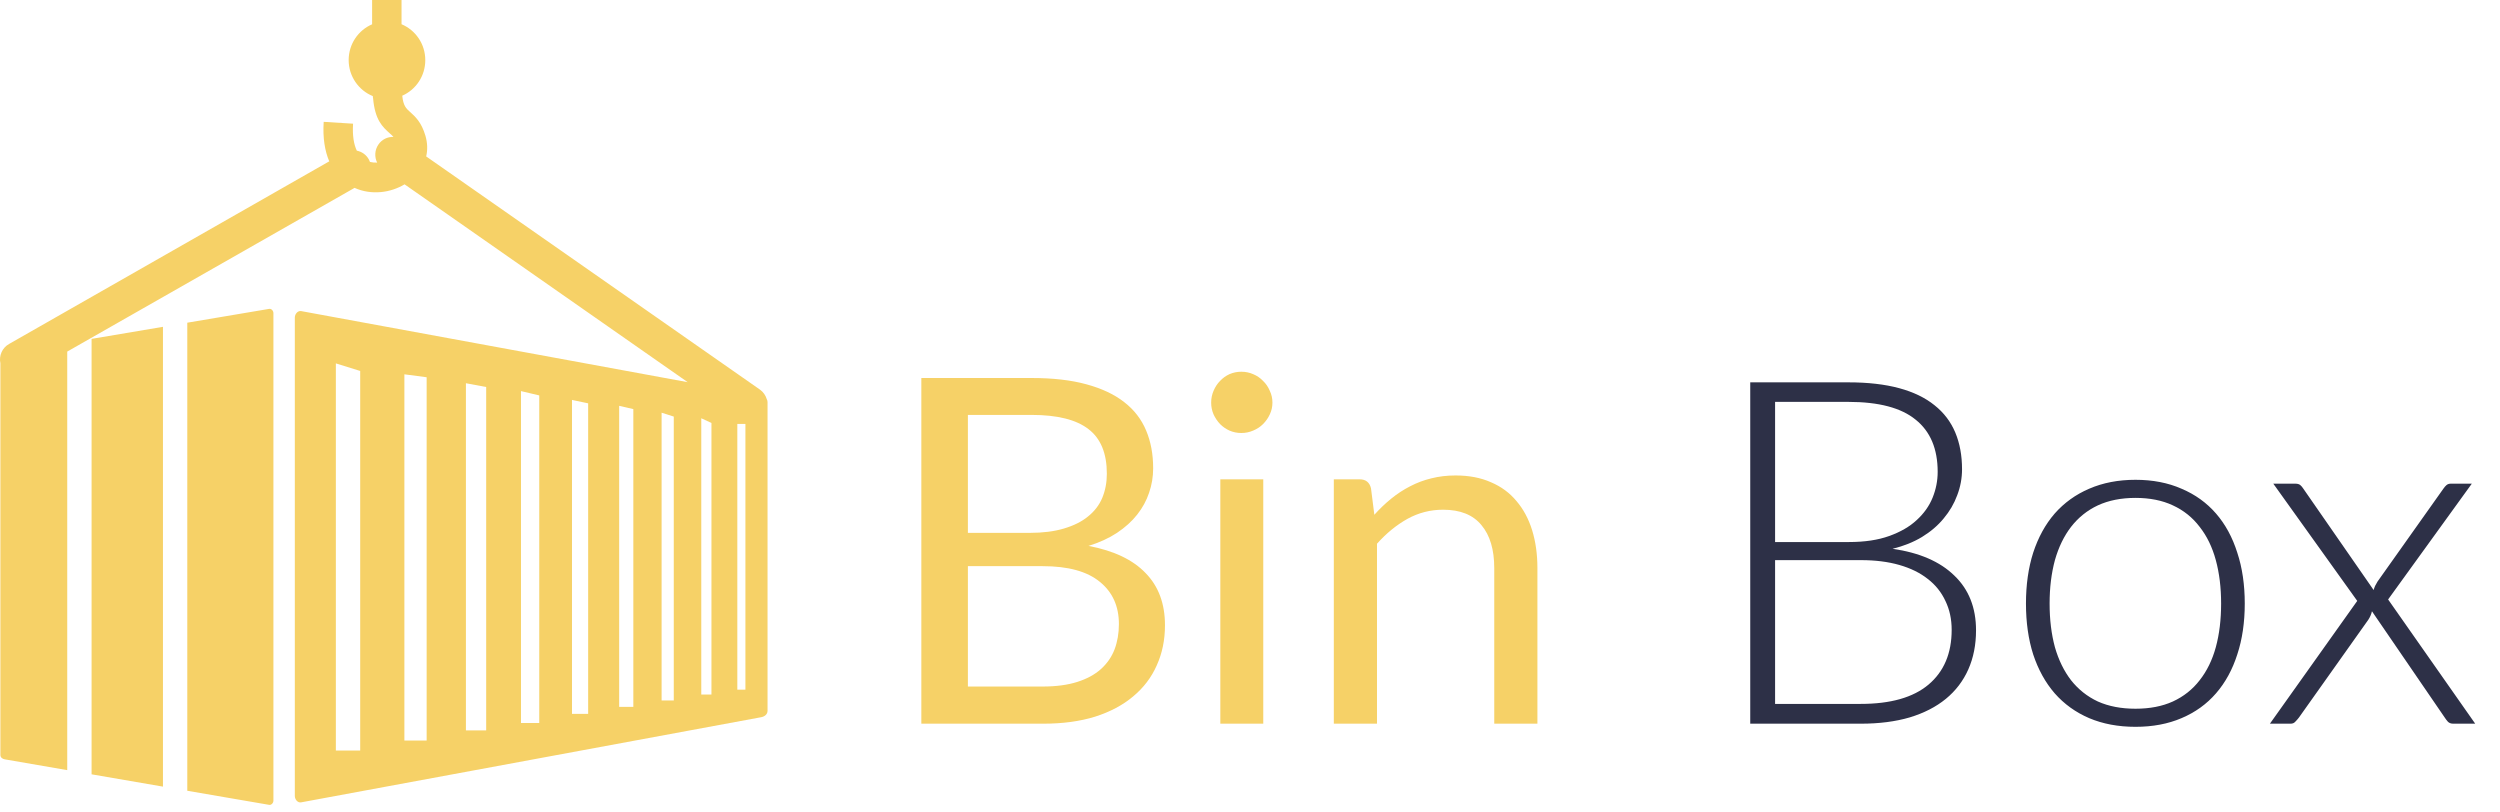
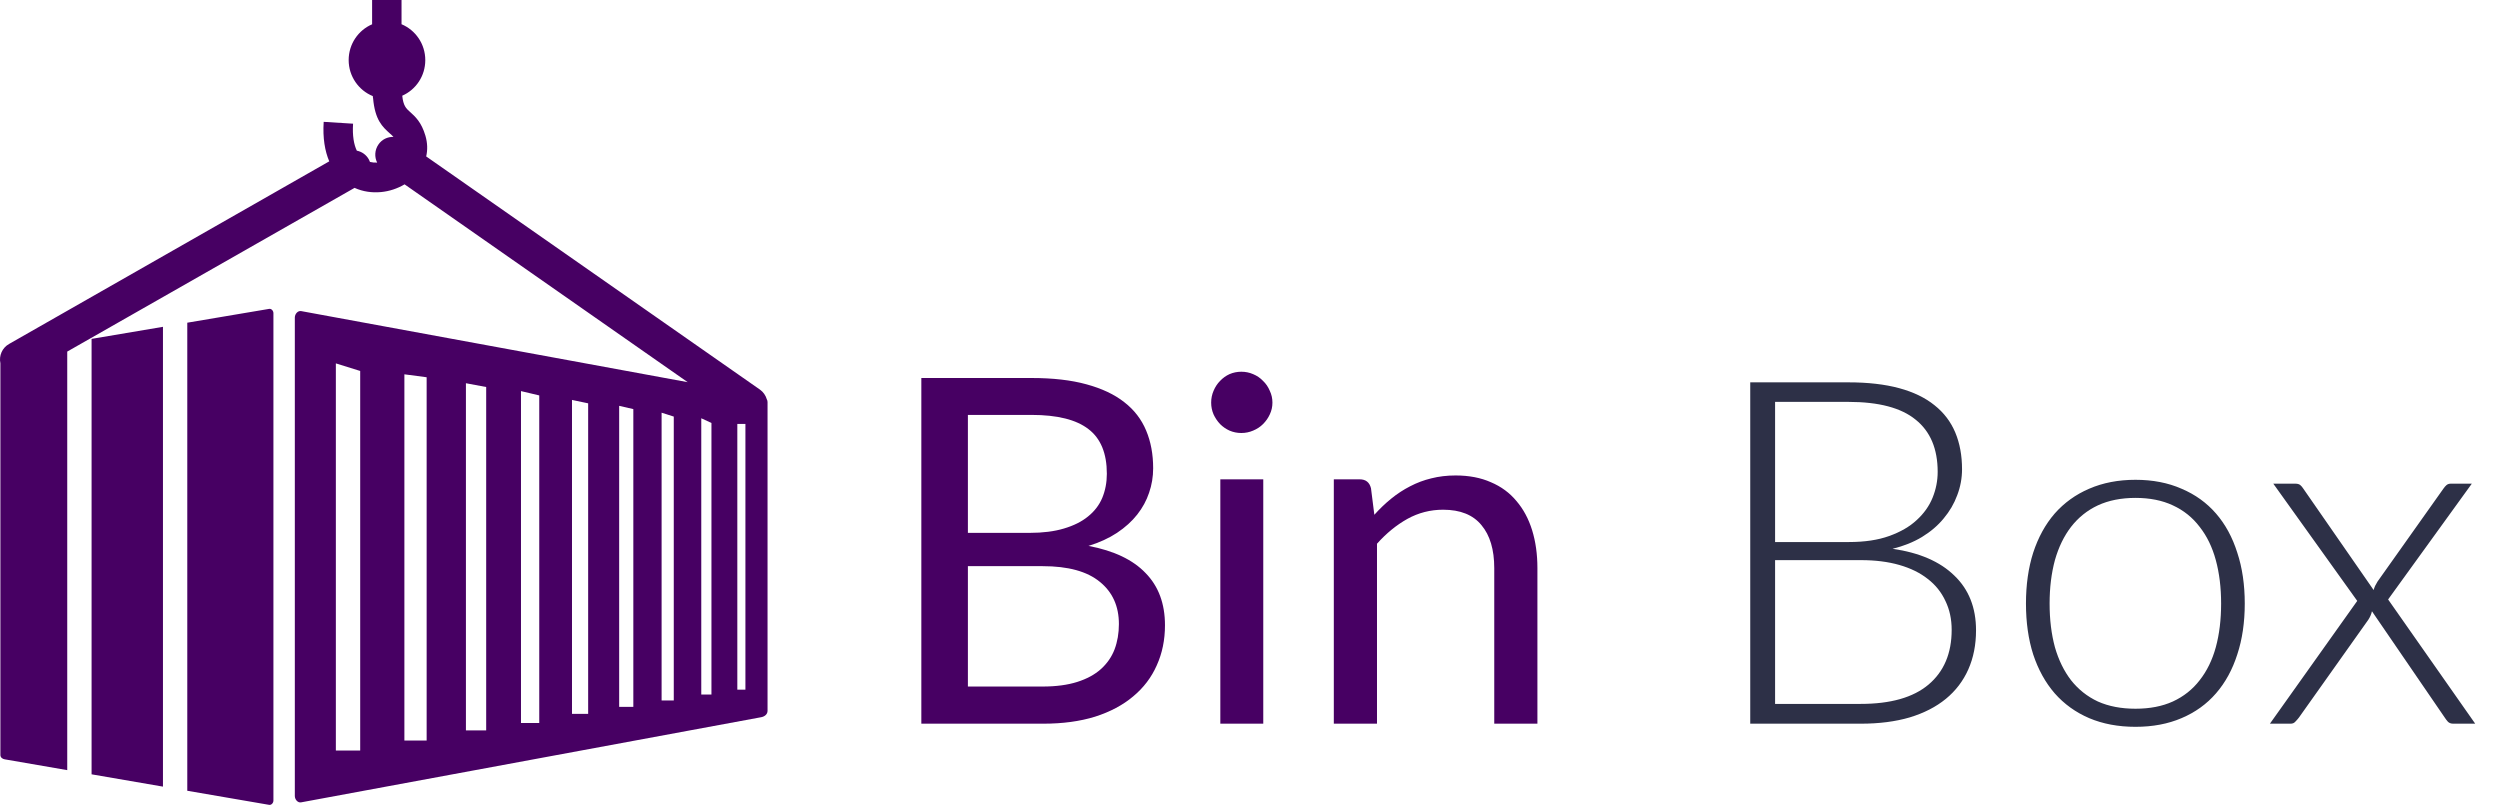
<svg xmlns="http://www.w3.org/2000/svg" width="114" height="37" viewBox="0 0 114 37" fill="none">
-   <path d="M47.546 31.306C48.155 31.306 48.679 31.236 49.119 31.097C49.559 30.958 49.918 30.763 50.197 30.514C50.483 30.257 50.692 29.957 50.824 29.612C50.956 29.26 51.022 28.875 51.022 28.457C51.022 27.643 50.732 27.001 50.153 26.532C49.574 26.055 48.705 25.817 47.546 25.817H44.136V31.306H47.546ZM44.136 18.92V24.299H46.952C47.553 24.299 48.074 24.233 48.514 24.101C48.961 23.969 49.328 23.786 49.614 23.551C49.907 23.316 50.124 23.034 50.263 22.704C50.402 22.367 50.472 22 50.472 21.604C50.472 20.673 50.193 19.994 49.636 19.569C49.079 19.136 48.213 18.92 47.04 18.92H44.136ZM47.04 17.237C48.008 17.237 48.84 17.332 49.537 17.523C50.241 17.714 50.817 17.985 51.264 18.337C51.719 18.689 52.052 19.122 52.265 19.635C52.478 20.141 52.584 20.713 52.584 21.351C52.584 21.74 52.522 22.114 52.397 22.473C52.28 22.825 52.1 23.155 51.858 23.463C51.616 23.771 51.308 24.05 50.934 24.299C50.567 24.541 50.135 24.739 49.636 24.893C50.795 25.113 51.664 25.527 52.243 26.136C52.83 26.737 53.123 27.529 53.123 28.512C53.123 29.179 52.998 29.788 52.749 30.338C52.507 30.888 52.148 31.361 51.671 31.757C51.202 32.153 50.622 32.461 49.933 32.681C49.244 32.894 48.459 33 47.579 33H42.013V17.237H47.04ZM57.605 21.857V33H55.647V21.857H57.605ZM58.023 18.359C58.023 18.55 57.983 18.729 57.902 18.898C57.829 19.059 57.726 19.206 57.594 19.338C57.47 19.463 57.319 19.562 57.143 19.635C56.975 19.708 56.795 19.745 56.604 19.745C56.414 19.745 56.234 19.708 56.065 19.635C55.904 19.562 55.761 19.463 55.636 19.338C55.512 19.206 55.413 19.059 55.339 18.898C55.266 18.729 55.229 18.55 55.229 18.359C55.229 18.168 55.266 17.989 55.339 17.82C55.413 17.644 55.512 17.494 55.636 17.369C55.761 17.237 55.904 17.134 56.065 17.061C56.234 16.988 56.414 16.951 56.604 16.951C56.795 16.951 56.975 16.988 57.143 17.061C57.319 17.134 57.47 17.237 57.594 17.369C57.726 17.494 57.829 17.644 57.902 17.82C57.983 17.989 58.023 18.168 58.023 18.359ZM62.67 23.474C62.913 23.203 63.169 22.957 63.441 22.737C63.712 22.517 63.998 22.33 64.299 22.176C64.606 22.015 64.929 21.894 65.266 21.813C65.611 21.725 65.981 21.681 66.377 21.681C66.986 21.681 67.522 21.784 67.984 21.989C68.453 22.187 68.841 22.473 69.15 22.847C69.465 23.214 69.703 23.657 69.865 24.178C70.026 24.699 70.106 25.274 70.106 25.905V33H68.138V25.905C68.138 25.062 67.943 24.409 67.555 23.947C67.173 23.478 66.59 23.243 65.805 23.243C65.226 23.243 64.683 23.382 64.177 23.661C63.679 23.94 63.217 24.317 62.791 24.794V33H60.822V21.857H61.999C62.278 21.857 62.45 21.993 62.517 22.264L62.67 23.474Z" fill="#F6D167" />
+   <path d="M47.546 31.306C48.155 31.306 48.679 31.236 49.119 31.097C49.559 30.958 49.918 30.763 50.197 30.514C50.483 30.257 50.692 29.957 50.824 29.612C50.956 29.26 51.022 28.875 51.022 28.457C51.022 27.643 50.732 27.001 50.153 26.532C49.574 26.055 48.705 25.817 47.546 25.817H44.136V31.306H47.546ZM44.136 18.92V24.299H46.952C47.553 24.299 48.074 24.233 48.514 24.101C48.961 23.969 49.328 23.786 49.614 23.551C49.907 23.316 50.124 23.034 50.263 22.704C50.402 22.367 50.472 22 50.472 21.604C50.472 20.673 50.193 19.994 49.636 19.569C49.079 19.136 48.213 18.92 47.04 18.92H44.136ZM47.04 17.237C48.008 17.237 48.84 17.332 49.537 17.523C50.241 17.714 50.817 17.985 51.264 18.337C51.719 18.689 52.052 19.122 52.265 19.635C52.478 20.141 52.584 20.713 52.584 21.351C52.584 21.74 52.522 22.114 52.397 22.473C52.28 22.825 52.1 23.155 51.858 23.463C51.616 23.771 51.308 24.05 50.934 24.299C50.567 24.541 50.135 24.739 49.636 24.893C50.795 25.113 51.664 25.527 52.243 26.136C52.83 26.737 53.123 27.529 53.123 28.512C53.123 29.179 52.998 29.788 52.749 30.338C52.507 30.888 52.148 31.361 51.671 31.757C51.202 32.153 50.622 32.461 49.933 32.681C49.244 32.894 48.459 33 47.579 33H42.013V17.237H47.04ZM57.605 21.857V33H55.647V21.857H57.605ZM58.023 18.359C58.023 18.55 57.983 18.729 57.902 18.898C57.829 19.059 57.726 19.206 57.594 19.338C57.47 19.463 57.319 19.562 57.143 19.635C56.975 19.708 56.795 19.745 56.604 19.745C56.414 19.745 56.234 19.708 56.065 19.635C55.904 19.562 55.761 19.463 55.636 19.338C55.512 19.206 55.413 19.059 55.339 18.898C55.266 18.729 55.229 18.55 55.229 18.359C55.229 18.168 55.266 17.989 55.339 17.82C55.413 17.644 55.512 17.494 55.636 17.369C55.761 17.237 55.904 17.134 56.065 17.061C56.234 16.988 56.414 16.951 56.604 16.951C56.795 16.951 56.975 16.988 57.143 17.061C57.319 17.134 57.47 17.237 57.594 17.369C57.726 17.494 57.829 17.644 57.902 17.82C57.983 17.989 58.023 18.168 58.023 18.359ZM62.67 23.474C62.913 23.203 63.169 22.957 63.441 22.737C63.712 22.517 63.998 22.33 64.299 22.176C64.606 22.015 64.929 21.894 65.266 21.813C65.611 21.725 65.981 21.681 66.377 21.681C66.986 21.681 67.522 21.784 67.984 21.989C68.453 22.187 68.841 22.473 69.15 22.847C69.465 23.214 69.703 23.657 69.865 24.178C70.026 24.699 70.106 25.274 70.106 25.905V33H68.138V25.905C68.138 25.062 67.943 24.409 67.555 23.947C67.173 23.478 66.59 23.243 65.805 23.243C65.226 23.243 64.683 23.382 64.177 23.661C63.679 23.94 63.217 24.317 62.791 24.794V33H60.822V21.857H61.999C62.278 21.857 62.45 21.993 62.517 22.264L62.67 23.474Z" fill="#470063" />
  <path d="M84.849 32.098C86.213 32.098 87.243 31.805 87.94 31.218C88.644 30.624 88.996 29.792 88.996 28.721C88.996 28.23 88.9 27.79 88.71 27.401C88.526 27.005 88.259 26.671 87.907 26.4C87.555 26.121 87.122 25.909 86.609 25.762C86.095 25.615 85.512 25.542 84.86 25.542H80.944V32.098H84.849ZM80.944 18.326V24.717H84.31C85.028 24.717 85.641 24.625 86.147 24.442C86.66 24.259 87.078 24.017 87.401 23.716C87.731 23.415 87.973 23.074 88.127 22.693C88.281 22.312 88.358 21.919 88.358 21.516C88.358 20.467 88.024 19.675 87.357 19.14C86.697 18.597 85.674 18.326 84.288 18.326H80.944ZM84.288 17.435C85.175 17.435 85.945 17.523 86.598 17.699C87.25 17.875 87.789 18.135 88.215 18.48C88.64 18.817 88.955 19.232 89.161 19.723C89.366 20.214 89.469 20.772 89.469 21.395C89.469 21.806 89.395 22.202 89.249 22.583C89.109 22.964 88.904 23.316 88.633 23.639C88.369 23.962 88.039 24.244 87.643 24.486C87.254 24.721 86.807 24.9 86.301 25.025C87.525 25.201 88.464 25.608 89.117 26.246C89.777 26.877 90.107 27.709 90.107 28.743C90.107 29.403 89.989 29.997 89.755 30.525C89.52 31.053 89.179 31.5 88.732 31.867C88.284 32.234 87.734 32.516 87.082 32.714C86.429 32.905 85.688 33 84.86 33H79.811V17.435H84.288ZM97.378 21.879C98.163 21.879 98.863 22.015 99.479 22.286C100.103 22.55 100.627 22.928 101.052 23.419C101.478 23.91 101.8 24.504 102.02 25.201C102.248 25.89 102.361 26.664 102.361 27.522C102.361 28.38 102.248 29.154 102.02 29.843C101.8 30.532 101.478 31.123 101.052 31.614C100.627 32.105 100.103 32.483 99.479 32.747C98.863 33.011 98.163 33.143 97.378 33.143C96.594 33.143 95.89 33.011 95.266 32.747C94.65 32.483 94.126 32.105 93.693 31.614C93.268 31.123 92.942 30.532 92.714 29.843C92.494 29.154 92.384 28.38 92.384 27.522C92.384 26.664 92.494 25.89 92.714 25.201C92.942 24.504 93.268 23.91 93.693 23.419C94.126 22.928 94.65 22.55 95.266 22.286C95.89 22.015 96.594 21.879 97.378 21.879ZM97.378 32.318C98.031 32.318 98.599 32.208 99.083 31.988C99.575 31.761 99.982 31.438 100.304 31.02C100.634 30.602 100.88 30.1 101.041 29.513C101.203 28.919 101.283 28.255 101.283 27.522C101.283 26.796 101.203 26.136 101.041 25.542C100.88 24.948 100.634 24.442 100.304 24.024C99.982 23.599 99.575 23.272 99.083 23.045C98.599 22.818 98.031 22.704 97.378 22.704C96.726 22.704 96.154 22.818 95.662 23.045C95.178 23.272 94.771 23.599 94.441 24.024C94.119 24.442 93.873 24.948 93.704 25.542C93.543 26.136 93.462 26.796 93.462 27.522C93.462 28.255 93.543 28.919 93.704 29.513C93.873 30.1 94.119 30.602 94.441 31.02C94.771 31.438 95.178 31.761 95.662 31.988C96.154 32.208 96.726 32.318 97.378 32.318ZM112.869 33H111.868C111.765 33 111.685 32.971 111.626 32.912C111.567 32.846 111.52 32.784 111.483 32.725L108.161 27.874C108.132 28.006 108.077 28.134 107.996 28.259L104.828 32.725C104.777 32.791 104.722 32.853 104.663 32.912C104.612 32.971 104.542 33 104.454 33H103.508L107.49 27.401L103.662 22.055H104.663C104.766 22.055 104.843 22.077 104.894 22.121C104.945 22.165 104.989 22.216 105.026 22.275L108.238 26.906C108.253 26.847 108.275 26.785 108.304 26.719C108.341 26.653 108.377 26.587 108.414 26.521L111.417 22.286C111.461 22.22 111.509 22.165 111.56 22.121C111.611 22.077 111.677 22.055 111.758 22.055H112.715L108.898 27.335L112.869 33Z" fill="#2D3047" />
-   <path fill-rule="evenodd" clip-rule="evenodd" d="M13.734 14.186L31.359 17.427L18.449 8.406C18.127 8.597 17.756 8.723 17.375 8.758C16.971 8.797 16.552 8.741 16.168 8.567L3.066 16.032V35.118L0.213 34.625C0.107 34.607 0.018 34.535 0.018 34.428V16.564C-0.056 16.224 0.098 15.859 0.417 15.683L15.014 7.357C14.814 6.888 14.713 6.294 14.76 5.556L16.1 5.64C16.065 6.189 16.136 6.59 16.271 6.871C16.498 6.915 16.705 7.056 16.823 7.277C16.841 7.313 16.858 7.349 16.87 7.384C16.977 7.411 17.089 7.42 17.198 7.414C17.071 7.16 17.083 6.844 17.254 6.593C17.413 6.357 17.676 6.234 17.941 6.243C17.894 6.186 17.841 6.142 17.791 6.097C17.44 5.783 17.1 5.479 17.012 4.475L17.009 4.472L17 4.382C16.357 4.122 15.899 3.483 15.899 2.739C15.899 2.007 16.339 1.377 16.968 1.108V0H18.31V1.105C18.945 1.371 19.393 2.001 19.393 2.742C19.393 3.468 18.962 4.092 18.343 4.364C18.387 4.824 18.529 4.953 18.676 5.084C18.942 5.323 19.216 5.568 19.399 6.189C19.497 6.524 19.502 6.844 19.434 7.133L34.652 17.765C34.808 17.875 34.914 18.031 34.965 18.204C34.988 18.243 35 18.288 35 18.335V32.414C35 32.572 34.867 32.674 34.714 32.704L13.731 36.587C13.577 36.617 13.444 36.456 13.444 36.297V14.476C13.447 14.318 13.577 14.159 13.734 14.186ZM4.176 15.453L7.431 14.903V35.87L4.176 35.309V15.453ZM8.54 14.715L12.273 14.085C12.379 14.067 12.468 14.174 12.468 14.282V36.504C12.468 36.611 12.379 36.719 12.273 36.701L8.54 36.059V14.79V14.715ZM33.991 19.33V31.449H33.622V19.33H33.991ZM16.425 16.916V34.224H15.315V16.57L16.425 16.916ZM19.455 17.203V33.767H18.44V17.069L19.455 17.203ZM22.17 17.648V33.307H21.246V17.475L22.17 17.648ZM24.59 18.031V32.97H23.757V17.834L24.59 18.031ZM26.82 18.392V32.552H26.083V18.237L26.82 18.392ZM28.88 18.655V32.232H28.234V18.506L28.88 18.655ZM30.724 18.996V31.942H30.169V18.819L30.724 18.996ZM32.442 19.288V31.67H31.978V19.073L32.442 19.288Z" fill="#F6D167" />
+   <path fill-rule="evenodd" clip-rule="evenodd" d="M13.734 14.186L31.359 17.427L18.449 8.406C18.127 8.597 17.756 8.723 17.375 8.758C16.971 8.797 16.552 8.741 16.168 8.567L3.066 16.032V35.118L0.213 34.625C0.107 34.607 0.018 34.535 0.018 34.428V16.564C-0.056 16.224 0.098 15.859 0.417 15.683L15.014 7.357C14.814 6.888 14.713 6.294 14.76 5.556L16.1 5.64C16.065 6.189 16.136 6.59 16.271 6.871C16.498 6.915 16.705 7.056 16.823 7.277C16.841 7.313 16.858 7.349 16.87 7.384C16.977 7.411 17.089 7.42 17.198 7.414C17.071 7.16 17.083 6.844 17.254 6.593C17.413 6.357 17.676 6.234 17.941 6.243C17.894 6.186 17.841 6.142 17.791 6.097C17.44 5.783 17.1 5.479 17.012 4.475L17.009 4.472L17 4.382C16.357 4.122 15.899 3.483 15.899 2.739C15.899 2.007 16.339 1.377 16.968 1.108V0H18.31V1.105C18.945 1.371 19.393 2.001 19.393 2.742C19.393 3.468 18.962 4.092 18.343 4.364C18.387 4.824 18.529 4.953 18.676 5.084C18.942 5.323 19.216 5.568 19.399 6.189C19.497 6.524 19.502 6.844 19.434 7.133L34.652 17.765C34.808 17.875 34.914 18.031 34.965 18.204C34.988 18.243 35 18.288 35 18.335V32.414C35 32.572 34.867 32.674 34.714 32.704L13.731 36.587C13.577 36.617 13.444 36.456 13.444 36.297V14.476C13.447 14.318 13.577 14.159 13.734 14.186ZM4.176 15.453L7.431 14.903V35.87L4.176 35.309V15.453ZM8.54 14.715L12.273 14.085C12.379 14.067 12.468 14.174 12.468 14.282V36.504C12.468 36.611 12.379 36.719 12.273 36.701L8.54 36.059V14.79V14.715ZM33.991 19.33V31.449H33.622V19.33H33.991ZM16.425 16.916V34.224H15.315V16.57L16.425 16.916ZM19.455 17.203V33.767H18.44V17.069L19.455 17.203ZM22.17 17.648V33.307H21.246V17.475L22.17 17.648ZM24.59 18.031V32.97H23.757V17.834L24.59 18.031ZM26.82 18.392V32.552H26.083V18.237L26.82 18.392ZM28.88 18.655V32.232H28.234V18.506L28.88 18.655ZM30.724 18.996V31.942H30.169V18.819L30.724 18.996ZM32.442 19.288V31.67H31.978V19.073L32.442 19.288Z" fill="#470063" />
</svg>
